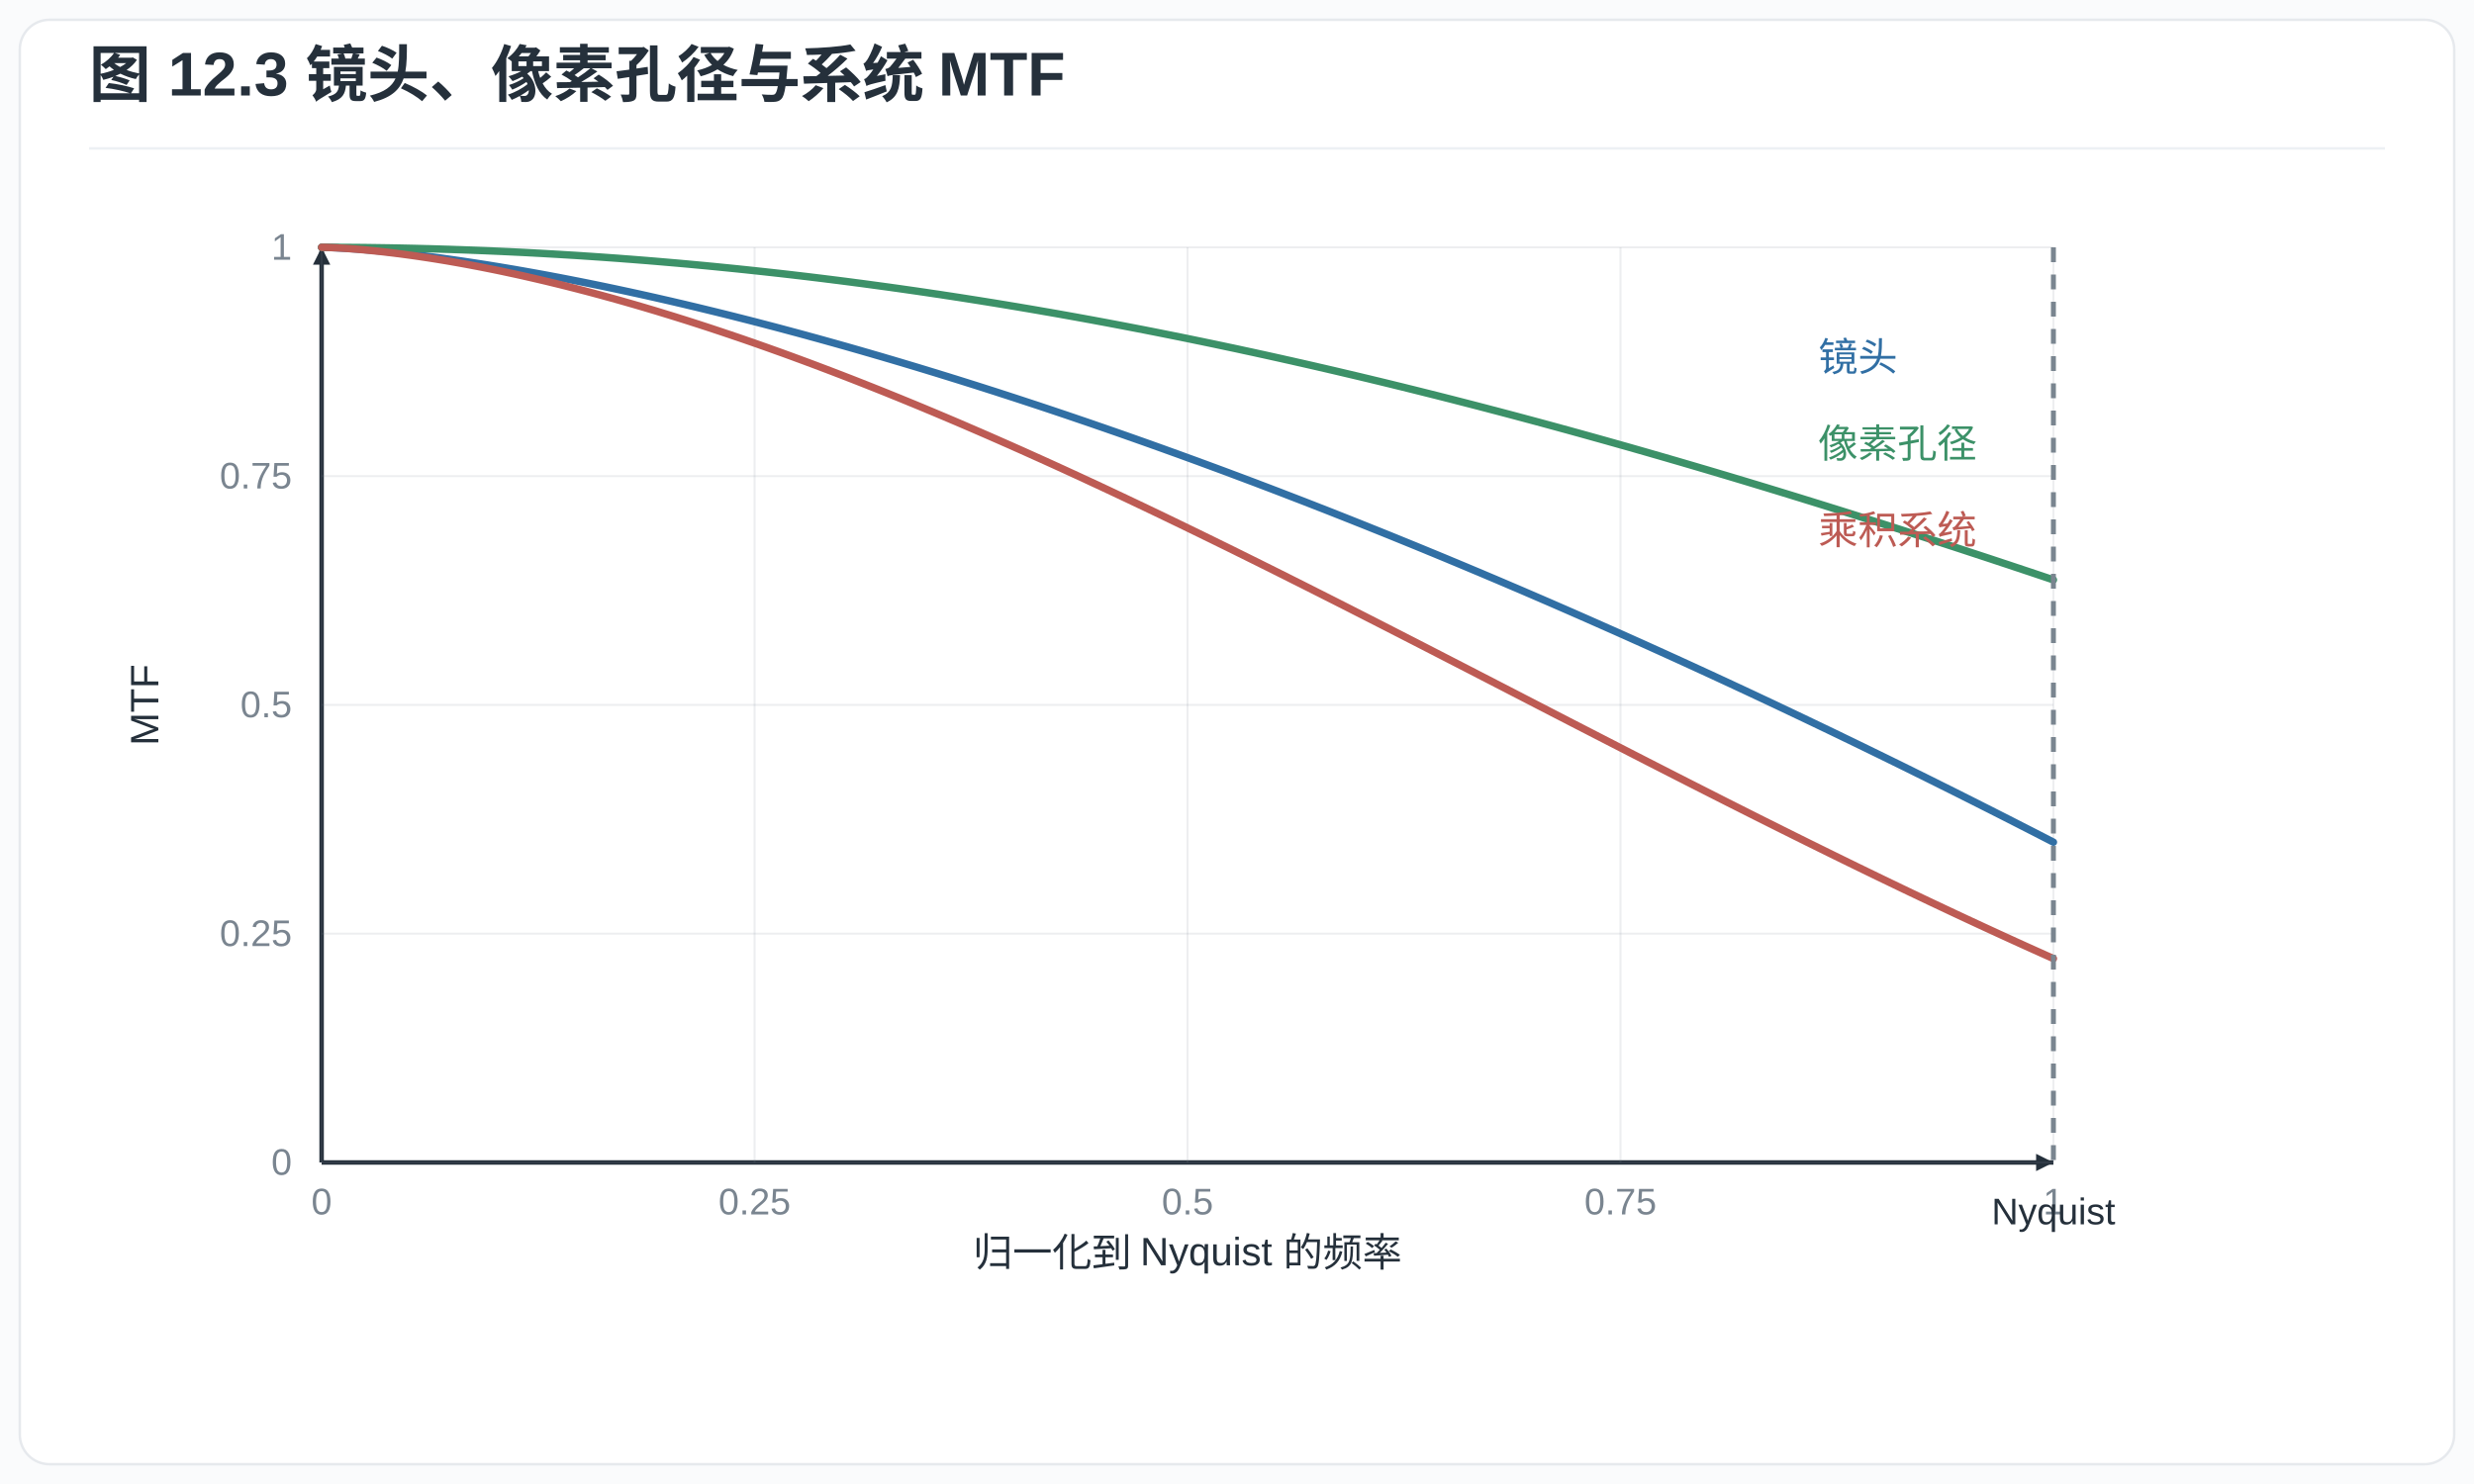
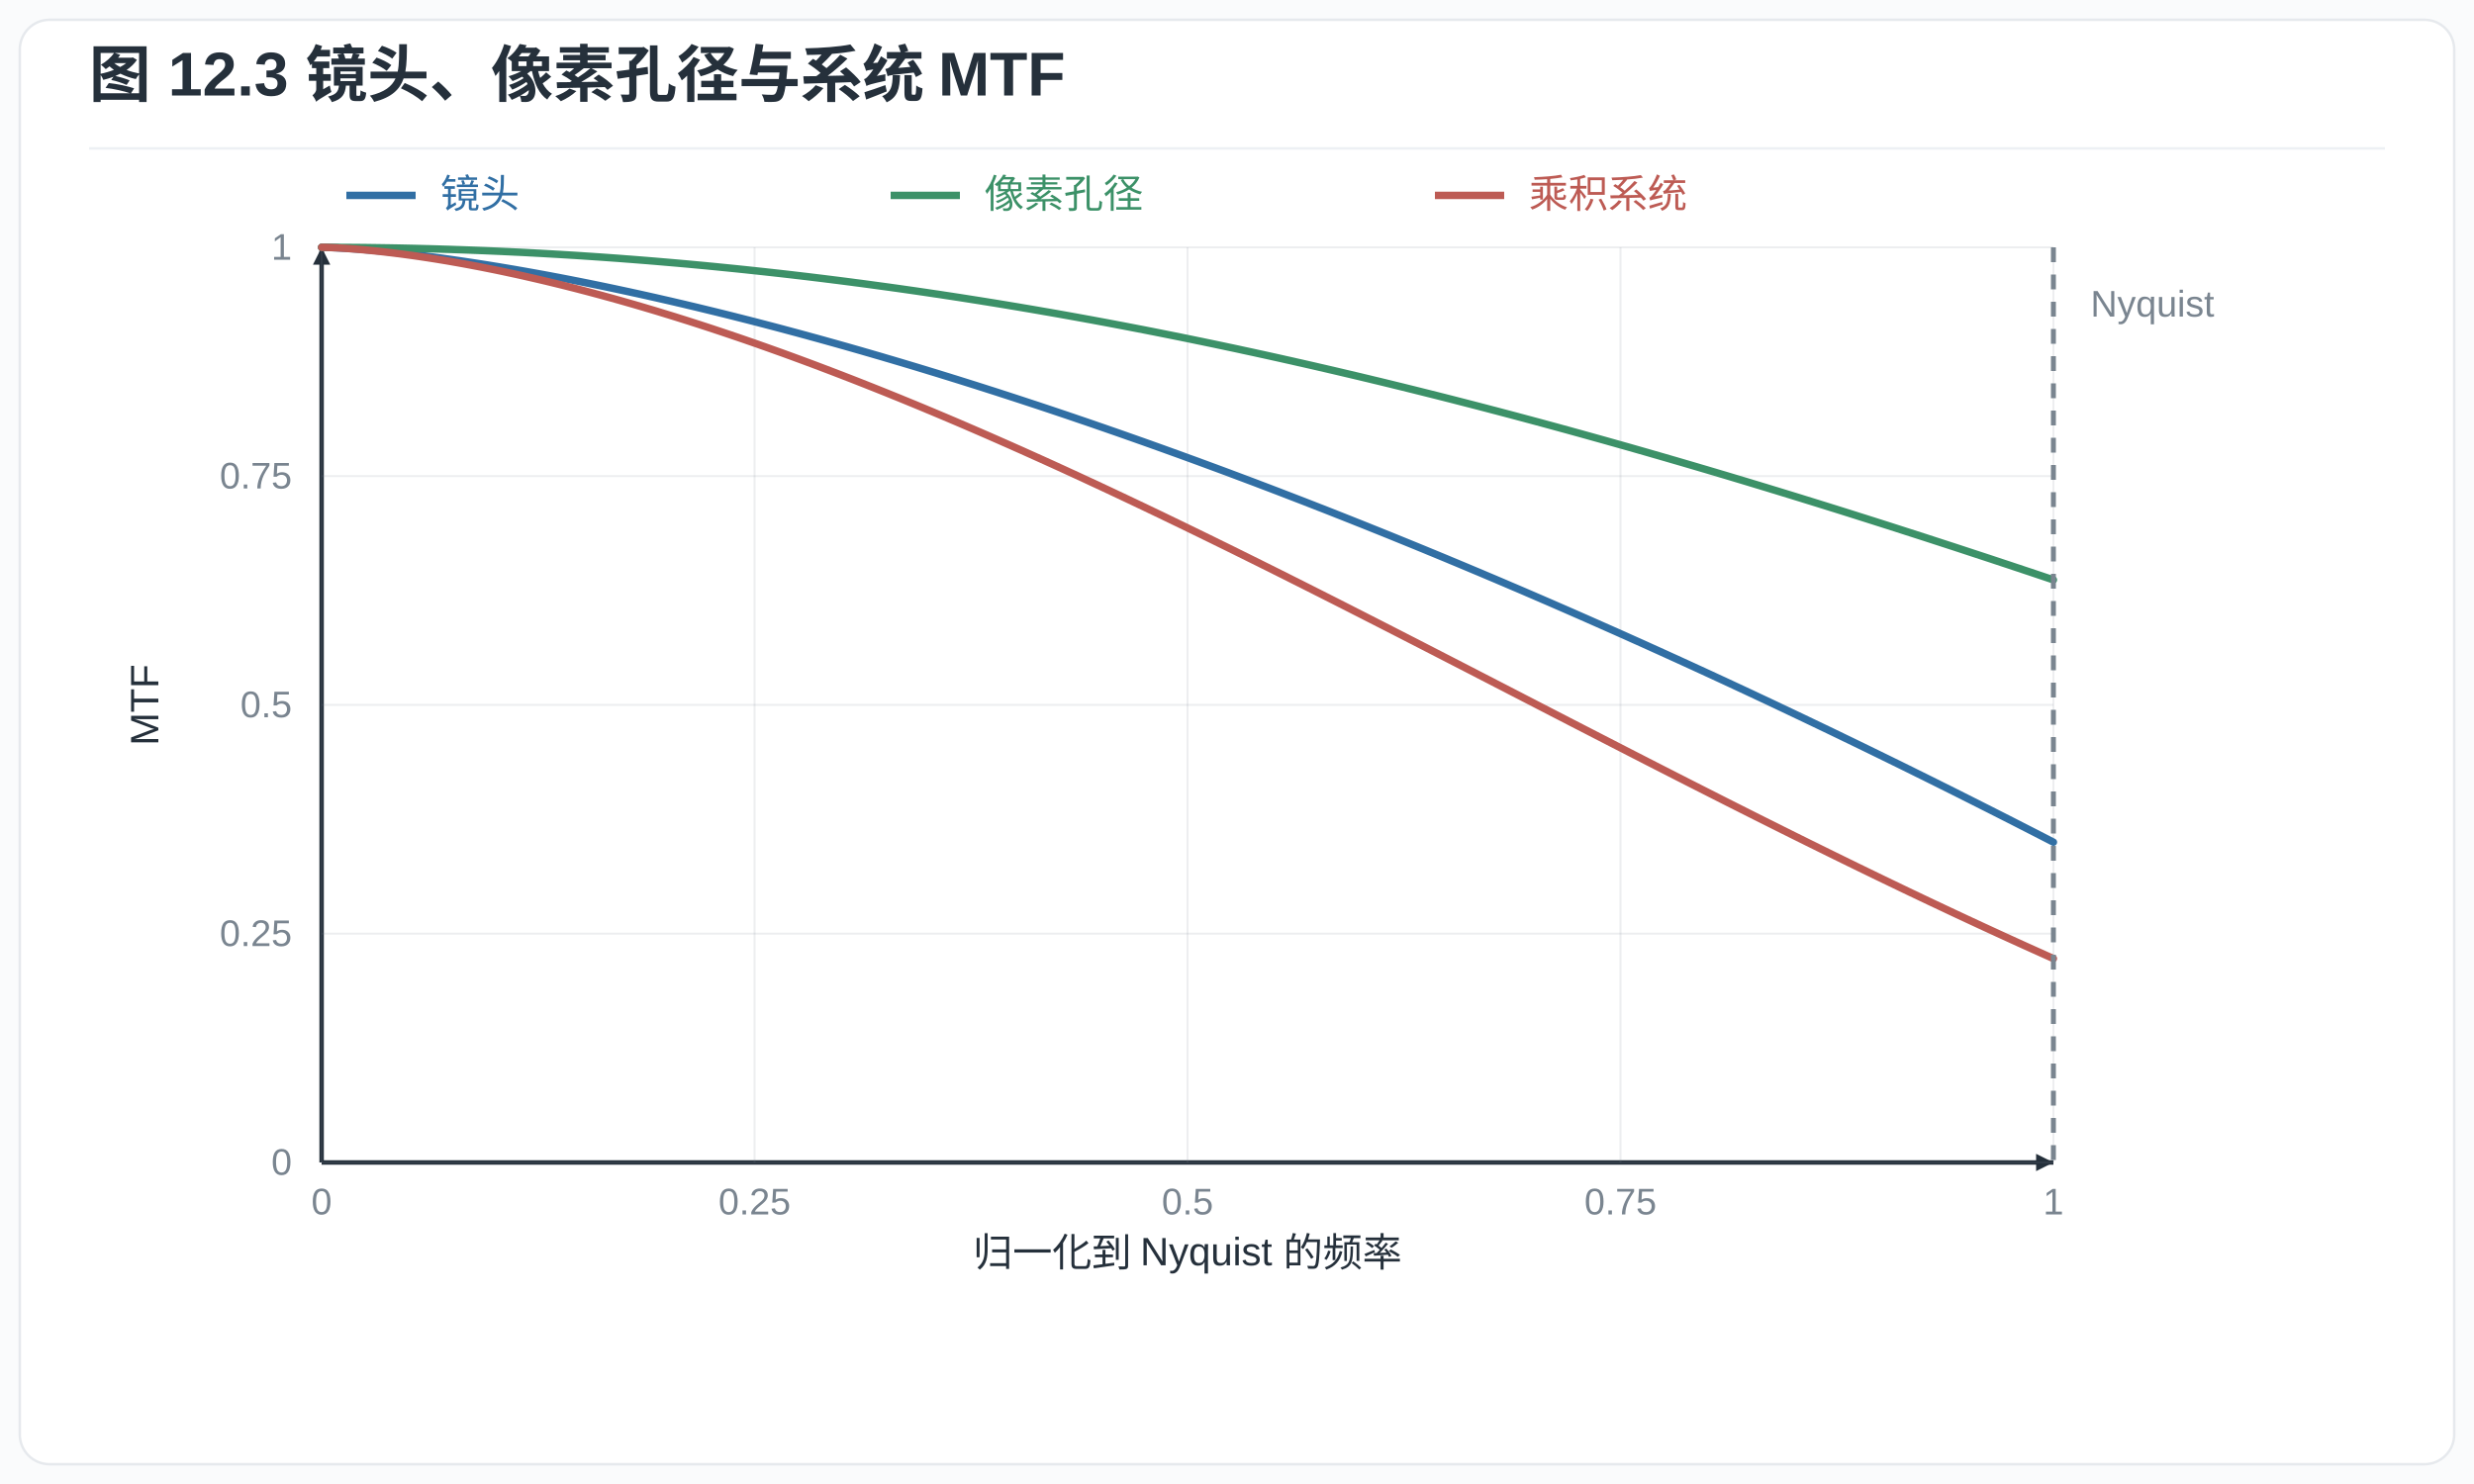
<svg xmlns="http://www.w3.org/2000/svg" width="1000" height="600" viewBox="0 0 1000 600" role="img" aria-label="图 12.3  镜头、像素孔径与系统 MTF">
  <defs>
    <marker id="arrow" markerWidth="9" markerHeight="9" refX="7" refY="3" orient="auto" markerUnits="strokeWidth">
      <path d="M0,0 L0,6 L8,3 z" fill="context-stroke" />
    </marker>
    <marker id="arrow-open" markerWidth="9" markerHeight="9" refX="7" refY="3" orient="auto" markerUnits="strokeWidth">
      <path d="M0,0 L8,3 L0,6" fill="none" stroke="context-stroke" />
    </marker>
  </defs>
  <rect width="1000" height="600" fill="#fafbfc" />
  <rect x="8" y="8" width="984" height="584" rx="12" fill="#fff" stroke="#e6e9ed" />
  <text x="36.00" y="39.00" fill="#25303b" font-size="25" font-weight="600" text-anchor="start" font-family="Arial, PingFang SC, Hiragino Sans GB, sans-serif">图 12.3  镜头、像素孔径与系统 MTF</text>
  <line x1="36.00" y1="60.00" x2="964.00" y2="60.00" stroke="#edf0f4" stroke-width="1" opacity="1.0" />
  <defs>
    <marker id="arrow-25303b-1.8" markerWidth="9" markerHeight="9" refX="8" refY="4.5" orient="auto" markerUnits="userSpaceOnUse">
      <path d="M1 1L8 4.5L1 8Z" fill="#25303b" />
    </marker>
  </defs>
  <line x1="130.00" y1="470.00" x2="830.00" y2="470.00" stroke="#25303b" stroke-width="1.8" opacity="1.0" marker-end="url(#arrow-25303b-1.8)" />
  <line x1="130.00" y1="470.00" x2="130.00" y2="100.00" stroke="#25303b" stroke-width="1.8" opacity="1.0" marker-end="url(#arrow-25303b-1.8)" />
  <text x="480.00" y="512.00" fill="#25303b" font-size="16" font-weight="400" text-anchor="middle" font-family="Arial, PingFang SC, Hiragino Sans GB, sans-serif">归一化到 Nyquist 的频率</text>
  <text x="64.00" y="285.00" fill="#25303b" font-size="16" font-weight="400" text-anchor="middle" font-family="Arial, PingFang SC, Hiragino Sans GB, sans-serif" transform="rotate(-90 64 285.0)">MTF</text>
  <line x1="130.00" y1="100.00" x2="130.00" y2="470.00" stroke="#7a8590" stroke-width="0.8" opacity="0.14" />
  <text x="130.00" y="491.00" fill="#7a8590" font-size="15" font-weight="400" text-anchor="middle" font-family="Arial, PingFang SC, Hiragino Sans GB, sans-serif">0</text>
  <line x1="305.00" y1="100.00" x2="305.00" y2="470.00" stroke="#7a8590" stroke-width="0.8" opacity="0.14" />
  <text x="305.00" y="491.00" fill="#7a8590" font-size="15" font-weight="400" text-anchor="middle" font-family="Arial, PingFang SC, Hiragino Sans GB, sans-serif">0.25</text>
  <line x1="480.00" y1="100.00" x2="480.00" y2="470.00" stroke="#7a8590" stroke-width="0.8" opacity="0.14" />
  <text x="480.00" y="491.00" fill="#7a8590" font-size="15" font-weight="400" text-anchor="middle" font-family="Arial, PingFang SC, Hiragino Sans GB, sans-serif">0.5</text>
  <line x1="655.00" y1="100.00" x2="655.00" y2="470.00" stroke="#7a8590" stroke-width="0.8" opacity="0.14" />
  <text x="655.00" y="491.00" fill="#7a8590" font-size="15" font-weight="400" text-anchor="middle" font-family="Arial, PingFang SC, Hiragino Sans GB, sans-serif">0.75</text>
  <line x1="830.00" y1="100.00" x2="830.00" y2="470.00" stroke="#7a8590" stroke-width="0.8" opacity="0.14" />
  <text x="830.00" y="491.00" fill="#7a8590" font-size="15" font-weight="400" text-anchor="middle" font-family="Arial, PingFang SC, Hiragino Sans GB, sans-serif">1</text>
  <line x1="130.00" y1="470.00" x2="830.00" y2="470.00" stroke="#7a8590" stroke-width="0.8" opacity="0.14" />
  <text x="118.00" y="475.00" fill="#7a8590" font-size="15" font-weight="400" text-anchor="end" font-family="Arial, PingFang SC, Hiragino Sans GB, sans-serif">0</text>
  <line x1="130.00" y1="377.50" x2="830.00" y2="377.50" stroke="#7a8590" stroke-width="0.8" opacity="0.14" />
  <text x="118.00" y="382.50" fill="#7a8590" font-size="15" font-weight="400" text-anchor="end" font-family="Arial, PingFang SC, Hiragino Sans GB, sans-serif">0.25</text>
  <line x1="130.00" y1="285.00" x2="830.00" y2="285.00" stroke="#7a8590" stroke-width="0.8" opacity="0.14" />
  <text x="118.00" y="290.00" fill="#7a8590" font-size="15" font-weight="400" text-anchor="end" font-family="Arial, PingFang SC, Hiragino Sans GB, sans-serif">0.5</text>
  <line x1="130.00" y1="192.50" x2="830.00" y2="192.50" stroke="#7a8590" stroke-width="0.8" opacity="0.14" />
  <text x="118.00" y="197.50" fill="#7a8590" font-size="15" font-weight="400" text-anchor="end" font-family="Arial, PingFang SC, Hiragino Sans GB, sans-serif">0.75</text>
  <line x1="130.00" y1="100.00" x2="830.00" y2="100.00" stroke="#7a8590" stroke-width="0.8" opacity="0.14" />
  <text x="118.00" y="105.00" fill="#7a8590" font-size="15" font-weight="400" text-anchor="end" font-family="Arial, PingFang SC, Hiragino Sans GB, sans-serif">1</text>
  <polyline points="130.00,100.00 131.40,100.02 132.80,100.06 134.20,100.11 135.60,100.17 137.00,100.24 138.40,100.32 139.80,100.40 141.20,100.49 142.60,100.58 144.00,100.68 145.40,100.78 146.80,100.89 148.20,101.01 149.60,101.13 151.00,101.25 152.40,101.38 153.80,101.51 155.20,101.64 156.60,101.78 158.00,101.92 159.40,102.07 160.80,102.22 162.20,102.37 163.60,102.53 165.00,102.69 166.40,102.85 167.80,103.02 169.20,103.19 170.60,103.36 172.00,103.53 173.40,103.71 174.80,103.89 176.20,104.08 177.60,104.26 179.00,104.45 180.40,104.65 181.80,104.84 183.20,105.04 184.60,105.24 186.00,105.44 187.40,105.65 188.80,105.86 190.20,106.07 191.60,106.28 193.00,106.49 194.40,106.71 195.80,106.93 197.20,107.15 198.60,107.38 200.00,107.61 201.40,107.83 202.80,108.07 204.20,108.30 205.60,108.54 207.00,108.77 208.40,109.01 209.80,109.26 211.20,109.50 212.60,109.75 214.00,110.00 215.40,110.25 216.80,110.50 218.20,110.76 219.60,111.01 221.00,111.27 222.40,111.53 223.80,111.80 225.20,112.06 226.60,112.33 228.00,112.60 229.40,112.87 230.80,113.14 232.20,113.42 233.60,113.69 235.00,113.97 236.40,114.25 237.80,114.53 239.20,114.82 240.60,115.10 242.00,115.39 243.40,115.68 244.80,115.97 246.20,116.27 247.60,116.56 249.00,116.86 250.40,117.16 251.80,117.46 253.20,117.76 254.60,118.06 256.00,118.37 257.40,118.67 258.80,118.98 260.20,119.29 261.60,119.60 263.00,119.92 264.40,120.23 265.80,120.55 267.20,120.87 268.60,121.19 270.00,121.51 271.40,121.83 272.80,122.16 274.20,122.49 275.60,122.81 277.00,123.14 278.40,123.48 279.80,123.81 281.20,124.14 282.60,124.48 284.00,124.82 285.40,125.16 286.80,125.50 288.20,125.84 289.60,126.18 291.00,126.53 292.40,126.87 293.80,127.22 295.20,127.57 296.60,127.92 298.00,128.28 299.40,128.63 300.80,128.99 302.20,129.34 303.60,129.70 305.00,130.06 306.40,130.42 307.80,130.79 309.20,131.15 310.60,131.52 312.00,131.88 313.40,132.25 314.80,132.62 316.20,132.99 317.60,133.37 319.00,133.74 320.40,134.12 321.80,134.49 323.20,134.87 324.60,135.25 326.00,135.63 327.40,136.02 328.80,136.40 330.20,136.78 331.60,137.17 333.00,137.56 334.40,137.95 335.80,138.34 337.20,138.73 338.60,139.12 340.00,139.52 341.40,139.91 342.80,140.31 344.20,140.71 345.60,141.11 347.00,141.51 348.40,141.91 349.80,142.32 351.20,142.72 352.60,143.13 354.00,143.54 355.40,143.94 356.80,144.35 358.20,144.77 359.60,145.18 361.00,145.59 362.40,146.01 363.80,146.42 365.20,146.84 366.60,147.26 368.00,147.68 369.40,148.10 370.80,148.52 372.20,148.95 373.60,149.37 375.00,149.80 376.40,150.23 377.80,150.65 379.20,151.08 380.60,151.52 382.00,151.95 383.40,152.38 384.80,152.82 386.20,153.25 387.60,153.69 389.00,154.13 390.40,154.57 391.80,155.01 393.20,155.45 394.60,155.89 396.00,156.34 397.40,156.78 398.80,157.23 400.20,157.68 401.60,158.12 403.00,158.57 404.40,159.03 405.80,159.48 407.20,159.93 408.60,160.39 410.00,160.84 411.40,161.30 412.80,161.76 414.20,162.22 415.60,162.68 417.00,163.14 418.40,163.60 419.80,164.06 421.20,164.53 422.60,164.99 424.00,165.46 425.40,165.93 426.80,166.40 428.20,166.87 429.60,167.34 431.00,167.81 432.40,168.29 433.80,168.76 435.20,169.24 436.60,169.72 438.00,170.19 439.40,170.67 440.80,171.15 442.20,171.63 443.60,172.12 445.00,172.60 446.40,173.08 447.80,173.57 449.20,174.06 450.60,174.54 452.00,175.03 453.40,175.52 454.80,176.01 456.20,176.51 457.60,177.00 459.00,177.49 460.40,177.99 461.80,178.48 463.20,178.98 464.60,179.48 466.00,179.98 467.40,180.48 468.80,180.98 470.20,181.48 471.60,181.99 473.00,182.49 474.40,183.00 475.80,183.50 477.20,184.01 478.60,184.52 480.00,185.03 481.40,185.54 482.80,186.05 484.20,186.56 485.60,187.08 487.00,187.59 488.40,188.11 489.80,188.63 491.20,189.14 492.60,189.66 494.00,190.18 495.40,190.70 496.80,191.22 498.20,191.75 499.60,192.27 501.00,192.80 502.40,193.32 503.80,193.85 505.20,194.38 506.60,194.90 508.00,195.43 509.40,195.97 510.80,196.50 512.20,197.03 513.60,197.56 515.00,198.10 516.40,198.63 517.80,199.17 519.20,199.71 520.60,200.25 522.00,200.79 523.40,201.33 524.80,201.87 526.20,202.41 527.60,202.95 529.00,203.50 530.40,204.04 531.80,204.59 533.20,205.14 534.60,205.68 536.00,206.23 537.40,206.78 538.80,207.33 540.20,207.89 541.60,208.44 543.00,208.99 544.40,209.55 545.80,210.10 547.20,210.66 548.60,211.22 550.00,211.77 551.40,212.33 552.80,212.89 554.20,213.46 555.60,214.02 557.00,214.58 558.40,215.14 559.80,215.71 561.20,216.27 562.60,216.84 564.00,217.41 565.40,217.98 566.80,218.55 568.20,219.12 569.60,219.69 571.00,220.26 572.40,220.83 573.80,221.41 575.20,221.98 576.60,222.56 578.00,223.14 579.40,223.71 580.80,224.29 582.20,224.87 583.60,225.45 585.00,226.03 586.40,226.62 587.80,227.20 589.20,227.78 590.60,228.37 592.00,228.95 593.40,229.54 594.80,230.13 596.20,230.72 597.60,231.30 599.00,231.89 600.40,232.49 601.80,233.08 603.20,233.67 604.60,234.26 606.00,234.86 607.40,235.45 608.80,236.05 610.20,236.65 611.60,237.25 613.00,237.84 614.40,238.44 615.80,239.04 617.20,239.65 618.60,240.25 620.00,240.85 621.40,241.46 622.80,242.06 624.20,242.67 625.60,243.27 627.00,243.88 628.40,244.49 629.80,245.10 631.20,245.71 632.60,246.32 634.00,246.93 635.40,247.54 636.80,248.16 638.20,248.77 639.60,249.39 641.00,250.00 642.40,250.62 643.80,251.24 645.20,251.86 646.60,252.48 648.00,253.10 649.40,253.72 650.80,254.34 652.20,254.96 653.60,255.58 655.00,256.21 656.40,256.83 657.80,257.46 659.20,258.09 660.60,258.72 662.00,259.34 663.40,259.97 664.80,260.60 666.20,261.23 667.60,261.87 669.00,262.50 670.40,263.13 671.80,263.77 673.20,264.40 674.60,265.04 676.00,265.68 677.40,266.31 678.80,266.95 680.20,267.59 681.60,268.23 683.00,268.87 684.40,269.51 685.80,270.16 687.20,270.80 688.60,271.44 690.00,272.09 691.40,272.73 692.80,273.38 694.20,274.03 695.60,274.68 697.00,275.32 698.40,275.97 699.80,276.62 701.20,277.28 702.60,277.93 704.00,278.58 705.40,279.23 706.80,279.89 708.20,280.54 709.60,281.20 711.00,281.86 712.40,282.52 713.80,283.17 715.20,283.83 716.60,284.49 718.00,285.15 719.40,285.82 720.80,286.48 722.20,287.14 723.60,287.81 725.00,288.47 726.40,289.14 727.80,289.80 729.20,290.47 730.60,291.14 732.00,291.81 733.40,292.48 734.80,293.15 736.20,293.82 737.60,294.49 739.00,295.16 740.40,295.83 741.80,296.51 743.20,297.18 744.60,297.86 746.00,298.54 747.40,299.21 748.80,299.89 750.20,300.57 751.60,301.25 753.00,301.93 754.40,302.61 755.80,303.29 757.20,303.98 758.60,304.66 760.00,305.34 761.40,306.03 762.80,306.71 764.20,307.40 765.60,308.09 767.00,308.77 768.40,309.46 769.80,310.15 771.20,310.84 772.60,311.53 774.00,312.23 775.40,312.92 776.80,313.61 778.20,314.30 779.60,315.00 781.00,315.69 782.40,316.39 783.80,317.09 785.20,317.79 786.60,318.48 788.00,319.18 789.40,319.88 790.80,320.58 792.20,321.28 793.60,321.99 795.00,322.69 796.40,323.39 797.80,324.10 799.20,324.80 800.60,325.51 802.00,326.22 803.40,326.92 804.80,327.63 806.20,328.34 807.60,329.05 809.00,329.76 810.40,330.47 811.80,331.18 813.20,331.89 814.60,332.61 816.00,333.32 817.40,334.04 818.80,334.75 820.20,335.47 821.60,336.18 823.00,336.90 824.40,337.62 825.80,338.34 827.20,339.06 828.60,339.78 830.00,340.50" fill="none" stroke="#316fa4" stroke-width="3" stroke-linejoin="round" stroke-linecap="round" opacity="1.0" />
-   <text x="735.00" y="150.00" fill="#316fa4" font-size="16" font-weight="400" text-anchor="start" font-family="Arial, PingFang SC, Hiragino Sans GB, sans-serif">镜头</text>
+   <line x1="140.00" y1="79.00" x2="168.00" y2="79.00" stroke="#316fa4" stroke-width="3" opacity="1.0" />
+   <text x="178.00" y="84.00" fill="#316fa4" font-size="16" font-weight="400" text-anchor="start" font-family="Arial, PingFang SC, Hiragino Sans GB, sans-serif">镜头</text>
  <polyline points="130.00,100.00 131.40,100.00 132.80,100.00 134.20,100.01 135.60,100.01 137.00,100.02 138.40,100.02 139.80,100.03 141.20,100.04 142.60,100.05 144.00,100.06 145.40,100.07 146.80,100.09 148.20,100.10 149.60,100.12 151.00,100.14 152.40,100.16 153.80,100.18 155.20,100.20 156.60,100.22 158.00,100.24 159.40,100.27 160.80,100.29 162.20,100.32 163.60,100.35 165.00,100.38 166.40,100.41 167.80,100.44 169.20,100.48 170.60,100.51 172.00,100.55 173.40,100.58 174.80,100.62 176.20,100.66 177.60,100.70 179.00,100.75 180.40,100.79 181.80,100.83 183.20,100.88 184.60,100.93 186.00,100.97 187.40,101.02 188.80,101.07 190.20,101.12 191.60,101.18 193.00,101.23 194.40,101.29 195.80,101.34 197.20,101.40 198.60,101.46 200.00,101.52 201.40,101.58 202.80,101.64 204.20,101.71 205.60,101.77 207.00,101.84 208.40,101.91 209.80,101.97 211.20,102.04 212.60,102.11 214.00,102.19 215.40,102.26 216.80,102.34 218.20,102.41 219.60,102.49 221.00,102.57 222.40,102.65 223.80,102.73 225.20,102.81 226.60,102.89 228.00,102.98 229.40,103.06 230.80,103.15 232.20,103.23 233.60,103.32 235.00,103.41 236.40,103.51 237.80,103.60 239.20,103.69 240.60,103.79 242.00,103.88 243.40,103.98 244.80,104.08 246.20,104.18 247.60,104.28 249.00,104.38 250.40,104.48 251.80,104.59 253.20,104.70 254.60,104.80 256.00,104.91 257.40,105.02 258.80,105.13 260.20,105.24 261.60,105.35 263.00,105.47 264.40,105.58 265.80,105.70 267.20,105.82 268.60,105.94 270.00,106.06 271.40,106.18 272.80,106.30 274.20,106.42 275.60,106.55 277.00,106.67 278.40,106.80 279.80,106.93 281.20,107.06 282.60,107.19 284.00,107.32 285.40,107.45 286.80,107.59 288.20,107.72 289.60,107.86 291.00,108.00 292.40,108.14 293.80,108.28 295.20,108.42 296.60,108.56 298.00,108.70 299.40,108.85 300.80,108.99 302.20,109.14 303.60,109.29 305.00,109.44 306.40,109.59 307.80,109.74 309.20,109.89 310.60,110.05 312.00,110.20 313.40,110.36 314.80,110.51 316.20,110.67 317.60,110.83 319.00,110.99 320.40,111.15 321.80,111.32 323.20,111.48 324.60,111.65 326.00,111.81 327.40,111.98 328.80,112.15 330.20,112.32 331.60,112.49 333.00,112.66 334.40,112.84 335.80,113.01 337.20,113.19 338.60,113.36 340.00,113.54 341.40,113.72 342.80,113.90 344.20,114.08 345.60,114.27 347.00,114.45 348.40,114.63 349.80,114.82 351.20,115.01 352.60,115.20 354.00,115.39 355.40,115.58 356.80,115.77 358.20,115.96 359.60,116.15 361.00,116.35 362.40,116.54 363.80,116.74 365.20,116.94 366.60,117.14 368.00,117.34 369.40,117.54 370.80,117.74 372.20,117.95 373.60,118.15 375.00,118.36 376.40,118.57 377.80,118.78 379.20,118.98 380.60,119.19 382.00,119.41 383.40,119.62 384.80,119.83 386.20,120.05 387.60,120.26 389.00,120.48 390.40,120.70 391.80,120.92 393.20,121.14 394.60,121.36 396.00,121.58 397.40,121.81 398.80,122.03 400.20,122.26 401.60,122.48 403.00,122.71 404.40,122.94 405.80,123.17 407.20,123.40 408.60,123.64 410.00,123.87 411.40,124.10 412.80,124.34 414.20,124.58 415.60,124.81 417.00,125.05 418.40,125.29 419.80,125.53 421.20,125.78 422.60,126.02 424.00,126.26 425.40,126.51 426.80,126.75 428.20,127.00 429.60,127.25 431.00,127.50 432.40,127.75 433.80,128.00 435.20,128.25 436.60,128.51 438.00,128.76 439.40,129.02 440.80,129.27 442.20,129.53 443.60,129.79 445.00,130.05 446.40,130.31 447.80,130.57 449.20,130.84 450.60,131.10 452.00,131.37 453.40,131.63 454.80,131.90 456.20,132.17 457.60,132.44 459.00,132.71 460.40,132.98 461.80,133.25 463.20,133.52 464.60,133.80 466.00,134.07 467.40,134.35 468.80,134.63 470.20,134.91 471.60,135.19 473.00,135.47 474.40,135.75 475.80,136.03 477.20,136.31 478.60,136.60 480.00,136.88 481.40,137.17 482.80,137.46 484.20,137.75 485.60,138.03 487.00,138.33 488.40,138.62 489.80,138.91 491.20,139.20 492.60,139.50 494.00,139.79 495.40,140.09 496.80,140.39 498.20,140.68 499.60,140.98 501.00,141.28 502.40,141.59 503.80,141.89 505.20,142.19 506.60,142.49 508.00,142.80 509.40,143.11 510.80,143.41 512.20,143.72 513.60,144.03 515.00,144.34 516.40,144.65 517.80,144.96 519.20,145.28 520.60,145.59 522.00,145.90 523.40,146.22 524.80,146.54 526.20,146.85 527.60,147.17 529.00,147.49 530.40,147.81 531.80,148.13 533.20,148.46 534.60,148.78 536.00,149.10 537.40,149.43 538.80,149.75 540.20,150.08 541.60,150.41 543.00,150.74 544.40,151.07 545.80,151.40 547.20,151.73 548.60,152.06 550.00,152.39 551.40,152.73 552.80,153.06 554.20,153.40 555.60,153.74 557.00,154.07 558.40,154.41 559.80,154.75 561.20,155.09 562.60,155.43 564.00,155.78 565.40,156.12 566.80,156.46 568.20,156.81 569.60,157.16 571.00,157.50 572.40,157.85 573.80,158.20 575.20,158.55 576.60,158.90 578.00,159.25 579.40,159.60 580.80,159.95 582.20,160.31 583.60,160.66 585.00,161.02 586.40,161.37 587.80,161.73 589.20,162.09 590.60,162.45 592.00,162.81 593.40,163.17 594.80,163.53 596.20,163.89 597.60,164.25 599.00,164.62 600.40,164.98 601.80,165.35 603.20,165.72 604.60,166.08 606.00,166.45 607.40,166.82 608.80,167.19 610.20,167.56 611.60,167.93 613.00,168.30 614.40,168.68 615.80,169.05 617.20,169.43 618.60,169.80 620.00,170.18 621.40,170.55 622.80,170.93 624.20,171.31 625.60,171.69 627.00,172.07 628.40,172.45 629.80,172.83 631.20,173.22 632.60,173.60 634.00,173.98 635.40,174.37 636.80,174.76 638.20,175.14 639.60,175.53 641.00,175.92 642.40,176.31 643.80,176.70 645.20,177.09 646.60,177.48 648.00,177.87 649.40,178.26 650.80,178.66 652.20,179.05 653.60,179.45 655.00,179.84 656.40,180.24 657.80,180.63 659.20,181.03 660.60,181.43 662.00,181.83 663.40,182.23 664.80,182.63 666.20,183.03 667.60,183.44 669.00,183.84 670.40,184.24 671.80,184.65 673.20,185.05 674.60,185.46 676.00,185.87 677.40,186.27 678.80,186.68 680.20,187.09 681.60,187.50 683.00,187.91 684.40,188.32 685.80,188.73 687.20,189.15 688.60,189.56 690.00,189.97 691.40,190.39 692.80,190.80 694.20,191.22 695.60,191.64 697.00,192.05 698.40,192.47 699.80,192.89 701.20,193.31 702.60,193.73 704.00,194.15 705.40,194.57 706.80,194.99 708.20,195.42 709.60,195.84 711.00,196.26 712.40,196.69 713.80,197.11 715.20,197.54 716.60,197.97 718.00,198.39 719.40,198.82 720.80,199.25 722.20,199.68 723.60,200.11 725.00,200.54 726.40,200.97 727.80,201.40 729.20,201.84 730.60,202.27 732.00,202.70 733.40,203.14 734.80,203.57 736.20,204.01 737.60,204.44 739.00,204.88 740.40,205.32 741.80,205.75 743.20,206.19 744.60,206.63 746.00,207.07 747.40,207.51 748.80,207.95 750.20,208.39 751.60,208.84 753.00,209.28 754.40,209.72 755.80,210.17 757.20,210.61 758.60,211.06 760.00,211.50 761.40,211.95 762.80,212.39 764.20,212.84 765.60,213.29 767.00,213.74 768.40,214.19 769.80,214.64 771.20,215.09 772.60,215.54 774.00,215.99 775.40,216.44 776.80,216.89 778.20,217.34 779.60,217.80 781.00,218.25 782.40,218.71 783.80,219.16 785.20,219.62 786.60,220.07 788.00,220.53 789.40,220.98 790.80,221.44 792.20,221.90 793.60,222.36 795.00,222.82 796.40,223.28 797.80,223.74 799.20,224.20 800.60,224.66 802.00,225.12 803.40,225.58 804.80,226.04 806.20,226.51 807.60,226.97 809.00,227.44 810.40,227.90 811.80,228.36 813.20,228.83 814.60,229.30 816.00,229.76 817.40,230.23 818.80,230.70 820.20,231.16 821.60,231.63 823.00,232.10 824.40,232.57 825.80,233.04 827.20,233.51 828.60,233.98 830.00,234.45" fill="none" stroke="#3c9168" stroke-width="3" stroke-linejoin="round" stroke-linecap="round" opacity="1.0" />
-   <text x="735.00" y="185.00" fill="#3c9168" font-size="16" font-weight="400" text-anchor="start" font-family="Arial, PingFang SC, Hiragino Sans GB, sans-serif">像素孔径</text>
+   <line x1="360.00" y1="79.00" x2="388.00" y2="79.00" stroke="#3c9168" stroke-width="3" opacity="1.0" />
+   <text x="398.00" y="84.00" fill="#3c9168" font-size="16" font-weight="400" text-anchor="start" font-family="Arial, PingFang SC, Hiragino Sans GB, sans-serif">像素孔径</text>
  <polyline points="130.00,100.00 131.40,100.02 132.80,100.06 134.20,100.12 135.60,100.18 137.00,100.26 138.40,100.34 139.80,100.43 141.20,100.53 142.60,100.63 144.00,100.74 145.40,100.86 146.80,100.98 148.20,101.11 149.60,101.25 151.00,101.39 152.40,101.53 153.80,101.68 155.20,101.84 156.60,102.00 158.00,102.17 159.40,102.34 160.80,102.51 162.20,102.69 163.60,102.88 165.00,103.07 166.40,103.26 167.80,103.46 169.20,103.66 170.60,103.87 172.00,104.08 173.40,104.29 174.80,104.51 176.20,104.73 177.60,104.96 179.00,105.19 180.40,105.42 181.80,105.66 183.20,105.91 184.60,106.15 186.00,106.40 187.40,106.65 188.80,106.91 190.20,107.17 191.60,107.44 193.00,107.70 194.40,107.97 195.80,108.25 197.20,108.53 198.60,108.81 200.00,109.09 201.40,109.38 202.80,109.67 204.20,109.97 205.60,110.27 207.00,110.57 208.40,110.87 209.80,111.18 211.20,111.49 212.60,111.81 214.00,112.13 215.40,112.45 216.80,112.77 218.20,113.10 219.60,113.43 221.00,113.76 222.40,114.10 223.80,114.44 225.20,114.78 226.60,115.12 228.00,115.47 229.40,115.82 230.80,116.18 232.20,116.53 233.60,116.89 235.00,117.26 236.40,117.62 237.80,117.99 239.20,118.36 240.60,118.74 242.00,119.11 243.40,119.49 244.80,119.88 246.20,120.26 247.60,120.65 249.00,121.04 250.40,121.43 251.80,121.83 253.20,122.23 254.60,122.63 256.00,123.03 257.40,123.44 258.80,123.85 260.20,124.26 261.60,124.68 263.00,125.09 264.40,125.51 265.80,125.93 267.20,126.36 268.60,126.79 270.00,127.22 271.40,127.65 272.80,128.08 274.20,128.52 275.60,128.96 277.00,129.40 278.40,129.84 279.80,130.29 281.20,130.74 282.60,131.19 284.00,131.65 285.40,132.10 286.80,132.56 288.20,133.02 289.60,133.49 291.00,133.95 292.40,134.42 293.80,134.89 295.20,135.36 296.60,135.84 298.00,136.31 299.40,136.79 300.80,137.27 302.20,137.76 303.60,138.24 305.00,138.73 306.40,139.22 307.80,139.72 309.20,140.21 310.60,140.71 312.00,141.21 313.40,141.71 314.80,142.21 316.20,142.71 317.60,143.22 319.00,143.73 320.40,144.24 321.80,144.76 323.20,145.27 324.60,145.79 326.00,146.31 327.40,146.83 328.80,147.35 330.20,147.88 331.60,148.41 333.00,148.94 334.40,149.47 335.80,150.00 337.20,150.54 338.60,151.08 340.00,151.61 341.40,152.16 342.80,152.70 344.20,153.24 345.60,153.79 347.00,154.34 348.40,154.89 349.80,155.44 351.20,156.00 352.60,156.55 354.00,157.11 355.40,157.67 356.80,158.23 358.20,158.79 359.60,159.36 361.00,159.93 362.40,160.49 363.80,161.06 365.20,161.64 366.60,162.21 368.00,162.79 369.40,163.36 370.80,163.94 372.20,164.52 373.60,165.10 375.00,165.69 376.40,166.27 377.80,166.86 379.20,167.45 380.60,168.04 382.00,168.63 383.40,169.22 384.80,169.82 386.20,170.41 387.60,171.01 389.00,171.61 390.40,172.21 391.80,172.82 393.20,173.42 394.60,174.03 396.00,174.63 397.40,175.24 398.80,175.85 400.20,176.46 401.60,177.08 403.00,177.69 404.40,178.31 405.80,178.93 407.20,179.54 408.60,180.16 410.00,180.79 411.40,181.41 412.80,182.03 414.20,182.66 415.60,183.29 417.00,183.92 418.40,184.55 419.80,185.18 421.20,185.81 422.60,186.44 424.00,187.08 425.40,187.71 426.80,188.35 428.20,188.99 429.60,189.63 431.00,190.27 432.40,190.92 433.80,191.56 435.20,192.20 436.60,192.85 438.00,193.50 439.40,194.15 440.80,194.80 442.20,195.45 443.60,196.10 445.00,196.75 446.40,197.41 447.80,198.06 449.20,198.72 450.60,199.38 452.00,200.04 453.40,200.70 454.80,201.36 456.20,202.02 457.60,202.69 459.00,203.35 460.40,204.02 461.80,204.68 463.20,205.35 464.60,206.02 466.00,206.69 467.40,207.36 468.80,208.03 470.20,208.70 471.60,209.38 473.00,210.05 474.40,210.73 475.80,211.40 477.20,212.08 478.60,212.76 480.00,213.44 481.40,214.12 482.80,214.80 484.20,215.48 485.60,216.16 487.00,216.85 488.40,217.53 489.80,218.21 491.20,218.90 492.60,219.59 494.00,220.28 495.40,220.96 496.80,221.65 498.20,222.34 499.60,223.03 501.00,223.73 502.40,224.42 503.80,225.11 505.20,225.81 506.60,226.50 508.00,227.19 509.40,227.89 510.80,228.59 512.20,229.28 513.60,229.98 515.00,230.68 516.40,231.38 517.80,232.08 519.20,232.78 520.60,233.48 522.00,234.19 523.40,234.89 524.80,235.59 526.20,236.29 527.60,237.00 529.00,237.70 530.40,238.41 531.80,239.12 533.20,239.82 534.60,240.53 536.00,241.24 537.40,241.95 538.80,242.65 540.20,243.36 541.60,244.07 543.00,244.78 544.40,245.49 545.80,246.20 547.20,246.92 548.60,247.63 550.00,248.34 551.40,249.05 552.80,249.77 554.20,250.48 555.60,251.19 557.00,251.91 558.40,252.62 559.80,253.34 561.20,254.05 562.60,254.77 564.00,255.49 565.40,256.20 566.80,256.92 568.20,257.64 569.60,258.36 571.00,259.07 572.40,259.79 573.80,260.51 575.20,261.23 576.60,261.95 578.00,262.67 579.40,263.39 580.80,264.11 582.20,264.83 583.60,265.55 585.00,266.27 586.40,266.99 587.80,267.71 589.20,268.43 590.60,269.15 592.00,269.87 593.40,270.59 594.80,271.31 596.20,272.03 597.60,272.76 599.00,273.48 600.40,274.20 601.80,274.92 603.20,275.64 604.60,276.37 606.00,277.09 607.40,277.81 608.80,278.53 610.20,279.26 611.60,279.98 613.00,280.70 614.40,281.42 615.80,282.15 617.20,282.87 618.60,283.59 620.00,284.31 621.40,285.04 622.80,285.76 624.20,286.48 625.60,287.20 627.00,287.93 628.40,288.65 629.80,289.37 631.20,290.09 632.60,290.81 634.00,291.54 635.40,292.26 636.80,292.98 638.20,293.70 639.60,294.42 641.00,295.14 642.40,295.86 643.80,296.58 645.20,297.30 646.60,298.02 648.00,298.74 649.40,299.46 650.80,300.18 652.20,300.90 653.60,301.62 655.00,302.34 656.40,303.06 657.80,303.78 659.20,304.50 660.60,305.22 662.00,305.93 663.40,306.65 664.80,307.37 666.20,308.09 667.60,308.80 669.00,309.52 670.40,310.23 671.80,310.95 673.20,311.66 674.60,312.38 676.00,313.09 677.40,313.81 678.80,314.52 680.20,315.23 681.60,315.95 683.00,316.66 684.40,317.37 685.80,318.08 687.20,318.79 688.60,319.50 690.00,320.21 691.40,320.92 692.80,321.63 694.20,322.34 695.60,323.05 697.00,323.76 698.40,324.47 699.80,325.17 701.20,325.88 702.60,326.58 704.00,327.29 705.40,327.99 706.80,328.70 708.20,329.40 709.60,330.11 711.00,330.81 712.40,331.51 713.80,332.21 715.20,332.91 716.60,333.61 718.00,334.31 719.40,335.01 720.80,335.71 722.20,336.40 723.60,337.10 725.00,337.80 726.40,338.49 727.80,339.19 729.20,339.88 730.60,340.58 732.00,341.27 733.40,341.96 734.80,342.65 736.20,343.34 737.60,344.03 739.00,344.72 740.40,345.41 741.80,346.10 743.20,346.78 744.60,347.47 746.00,348.15 747.40,348.84 748.80,349.52 750.20,350.21 751.60,350.89 753.00,351.57 754.40,352.25 755.80,352.93 757.20,353.61 758.60,354.29 760.00,354.96 761.40,355.64 762.80,356.31 764.20,356.99 765.60,357.66 767.00,358.33 768.40,359.01 769.80,359.68 771.20,360.35 772.60,361.02 774.00,361.68 775.40,362.35 776.80,363.02 778.20,363.68 779.60,364.35 781.00,365.01 782.40,365.67 783.80,366.33 785.20,366.99 786.60,367.65 788.00,368.31 789.40,368.97 790.80,369.63 792.20,370.28 793.60,370.93 795.00,371.59 796.40,372.24 797.80,372.89 799.20,373.54 800.60,374.19 802.00,374.84 803.40,375.48 804.80,376.13 806.20,376.77 807.60,377.42 809.00,378.06 810.40,378.70 811.80,379.34 813.20,379.98 814.60,380.62 816.00,381.26 817.40,381.89 818.80,382.53 820.20,383.16 821.60,383.79 823.00,384.42 824.40,385.05 825.80,385.68 827.20,386.31 828.60,386.93 830.00,387.56" fill="none" stroke="#bd5b54" stroke-width="3" stroke-linejoin="round" stroke-linecap="round" opacity="1.0" />
-   <text x="735.00" y="220.00" fill="#bd5b54" font-size="16" font-weight="400" text-anchor="start" font-family="Arial, PingFang SC, Hiragino Sans GB, sans-serif">乘积系统</text>
+   <line x1="580.00" y1="79.00" x2="608.00" y2="79.00" stroke="#bd5b54" stroke-width="3" opacity="1.0" />
+   <text x="618.00" y="84.00" fill="#bd5b54" font-size="16" font-weight="400" text-anchor="start" font-family="Arial, PingFang SC, Hiragino Sans GB, sans-serif">乘积系统</text>
  <line x1="830.00" y1="100.00" x2="830.00" y2="470.00" stroke="#7a8590" stroke-width="2" opacity="1.0" stroke-dasharray="6 5" />
-   <text x="830.00" y="495.00" fill="#25303b" font-size="15" font-weight="400" text-anchor="middle" font-family="Arial, PingFang SC, Hiragino Sans GB, sans-serif">Nyquist</text>
+   <text x="845.00" y="128.00" fill="#7a8590" font-size="15" font-weight="400" text-anchor="start" font-family="Arial, PingFang SC, Hiragino Sans GB, sans-serif">Nyquist</text>
</svg>
